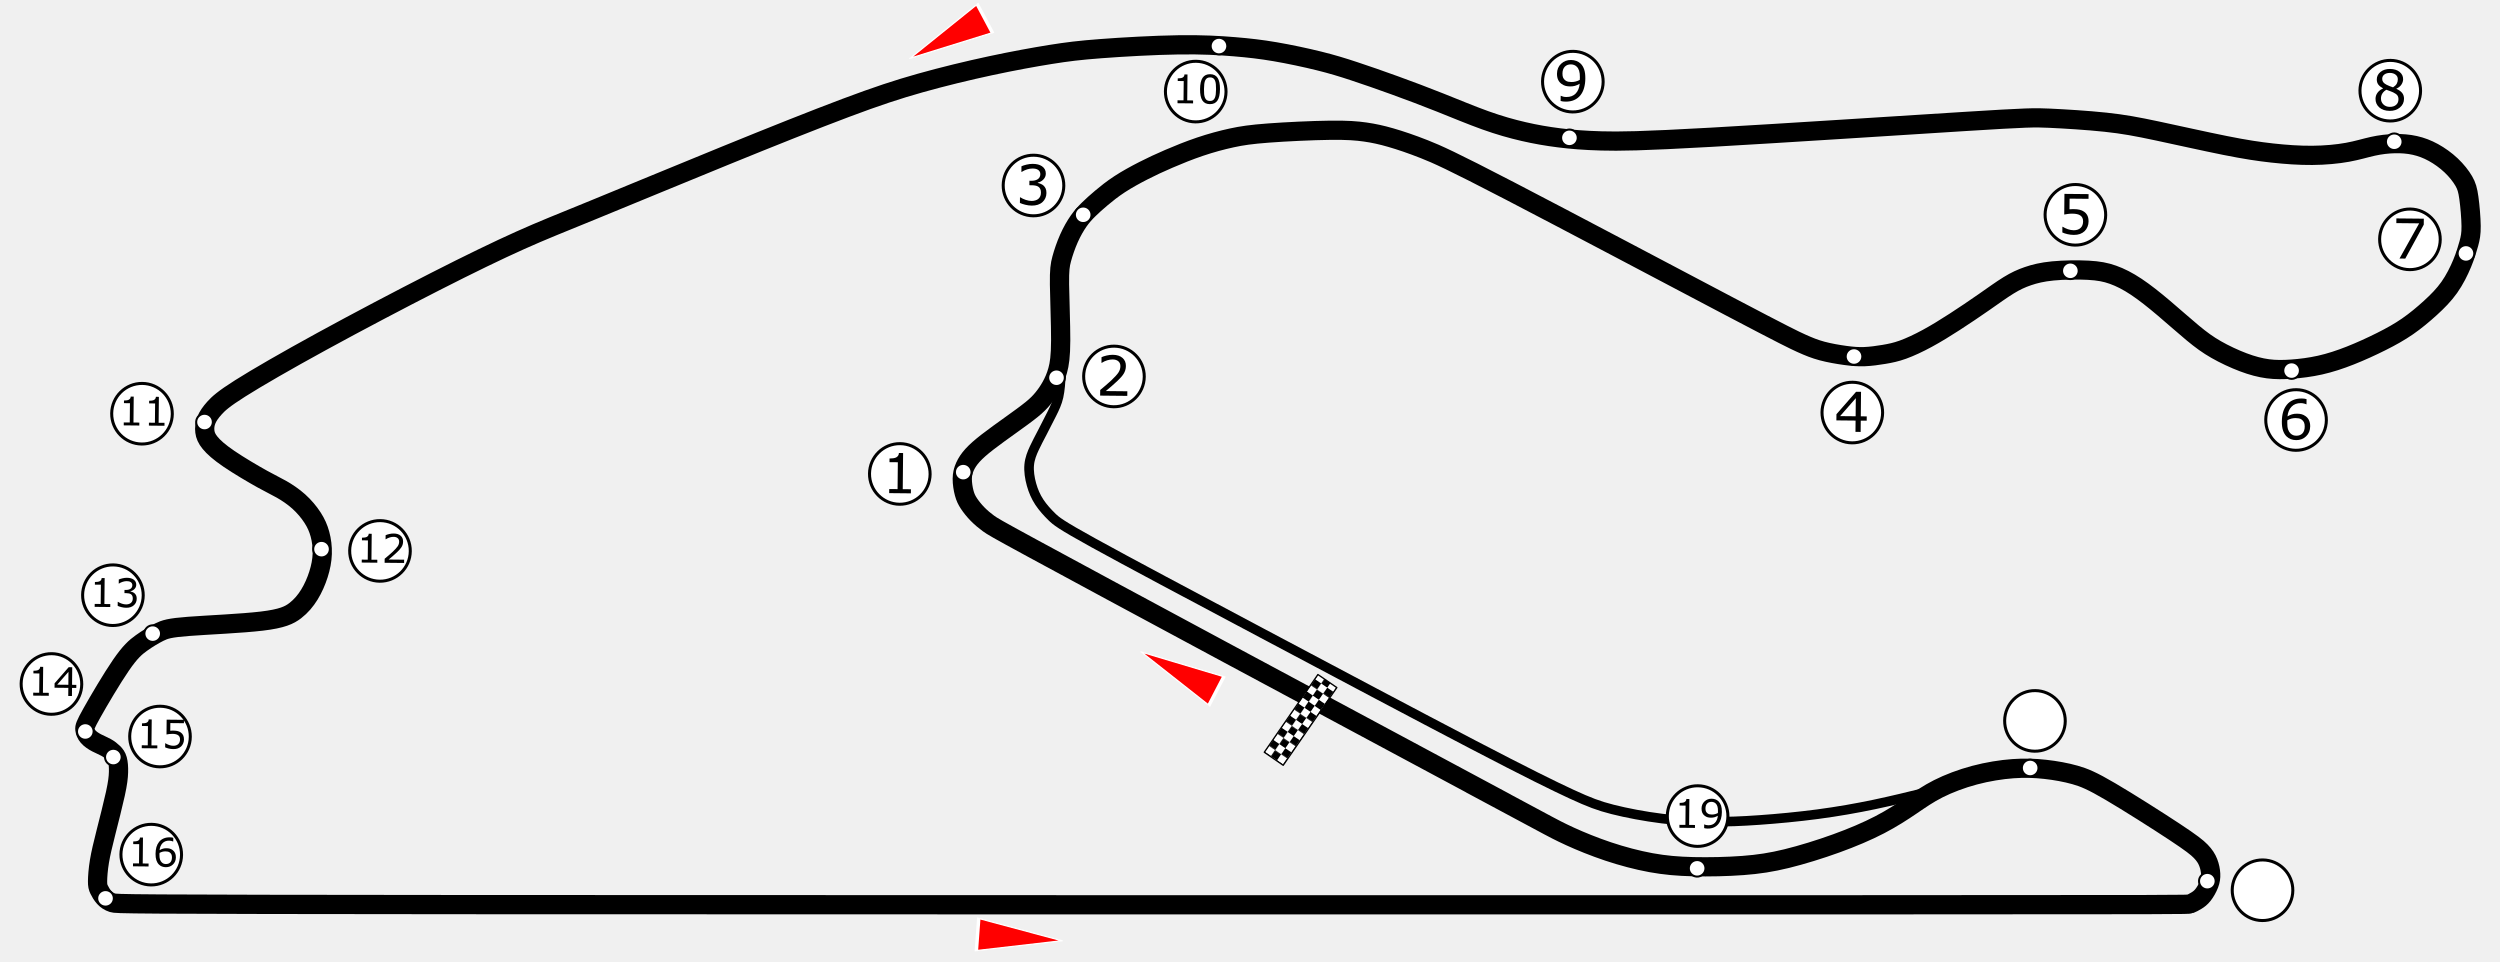
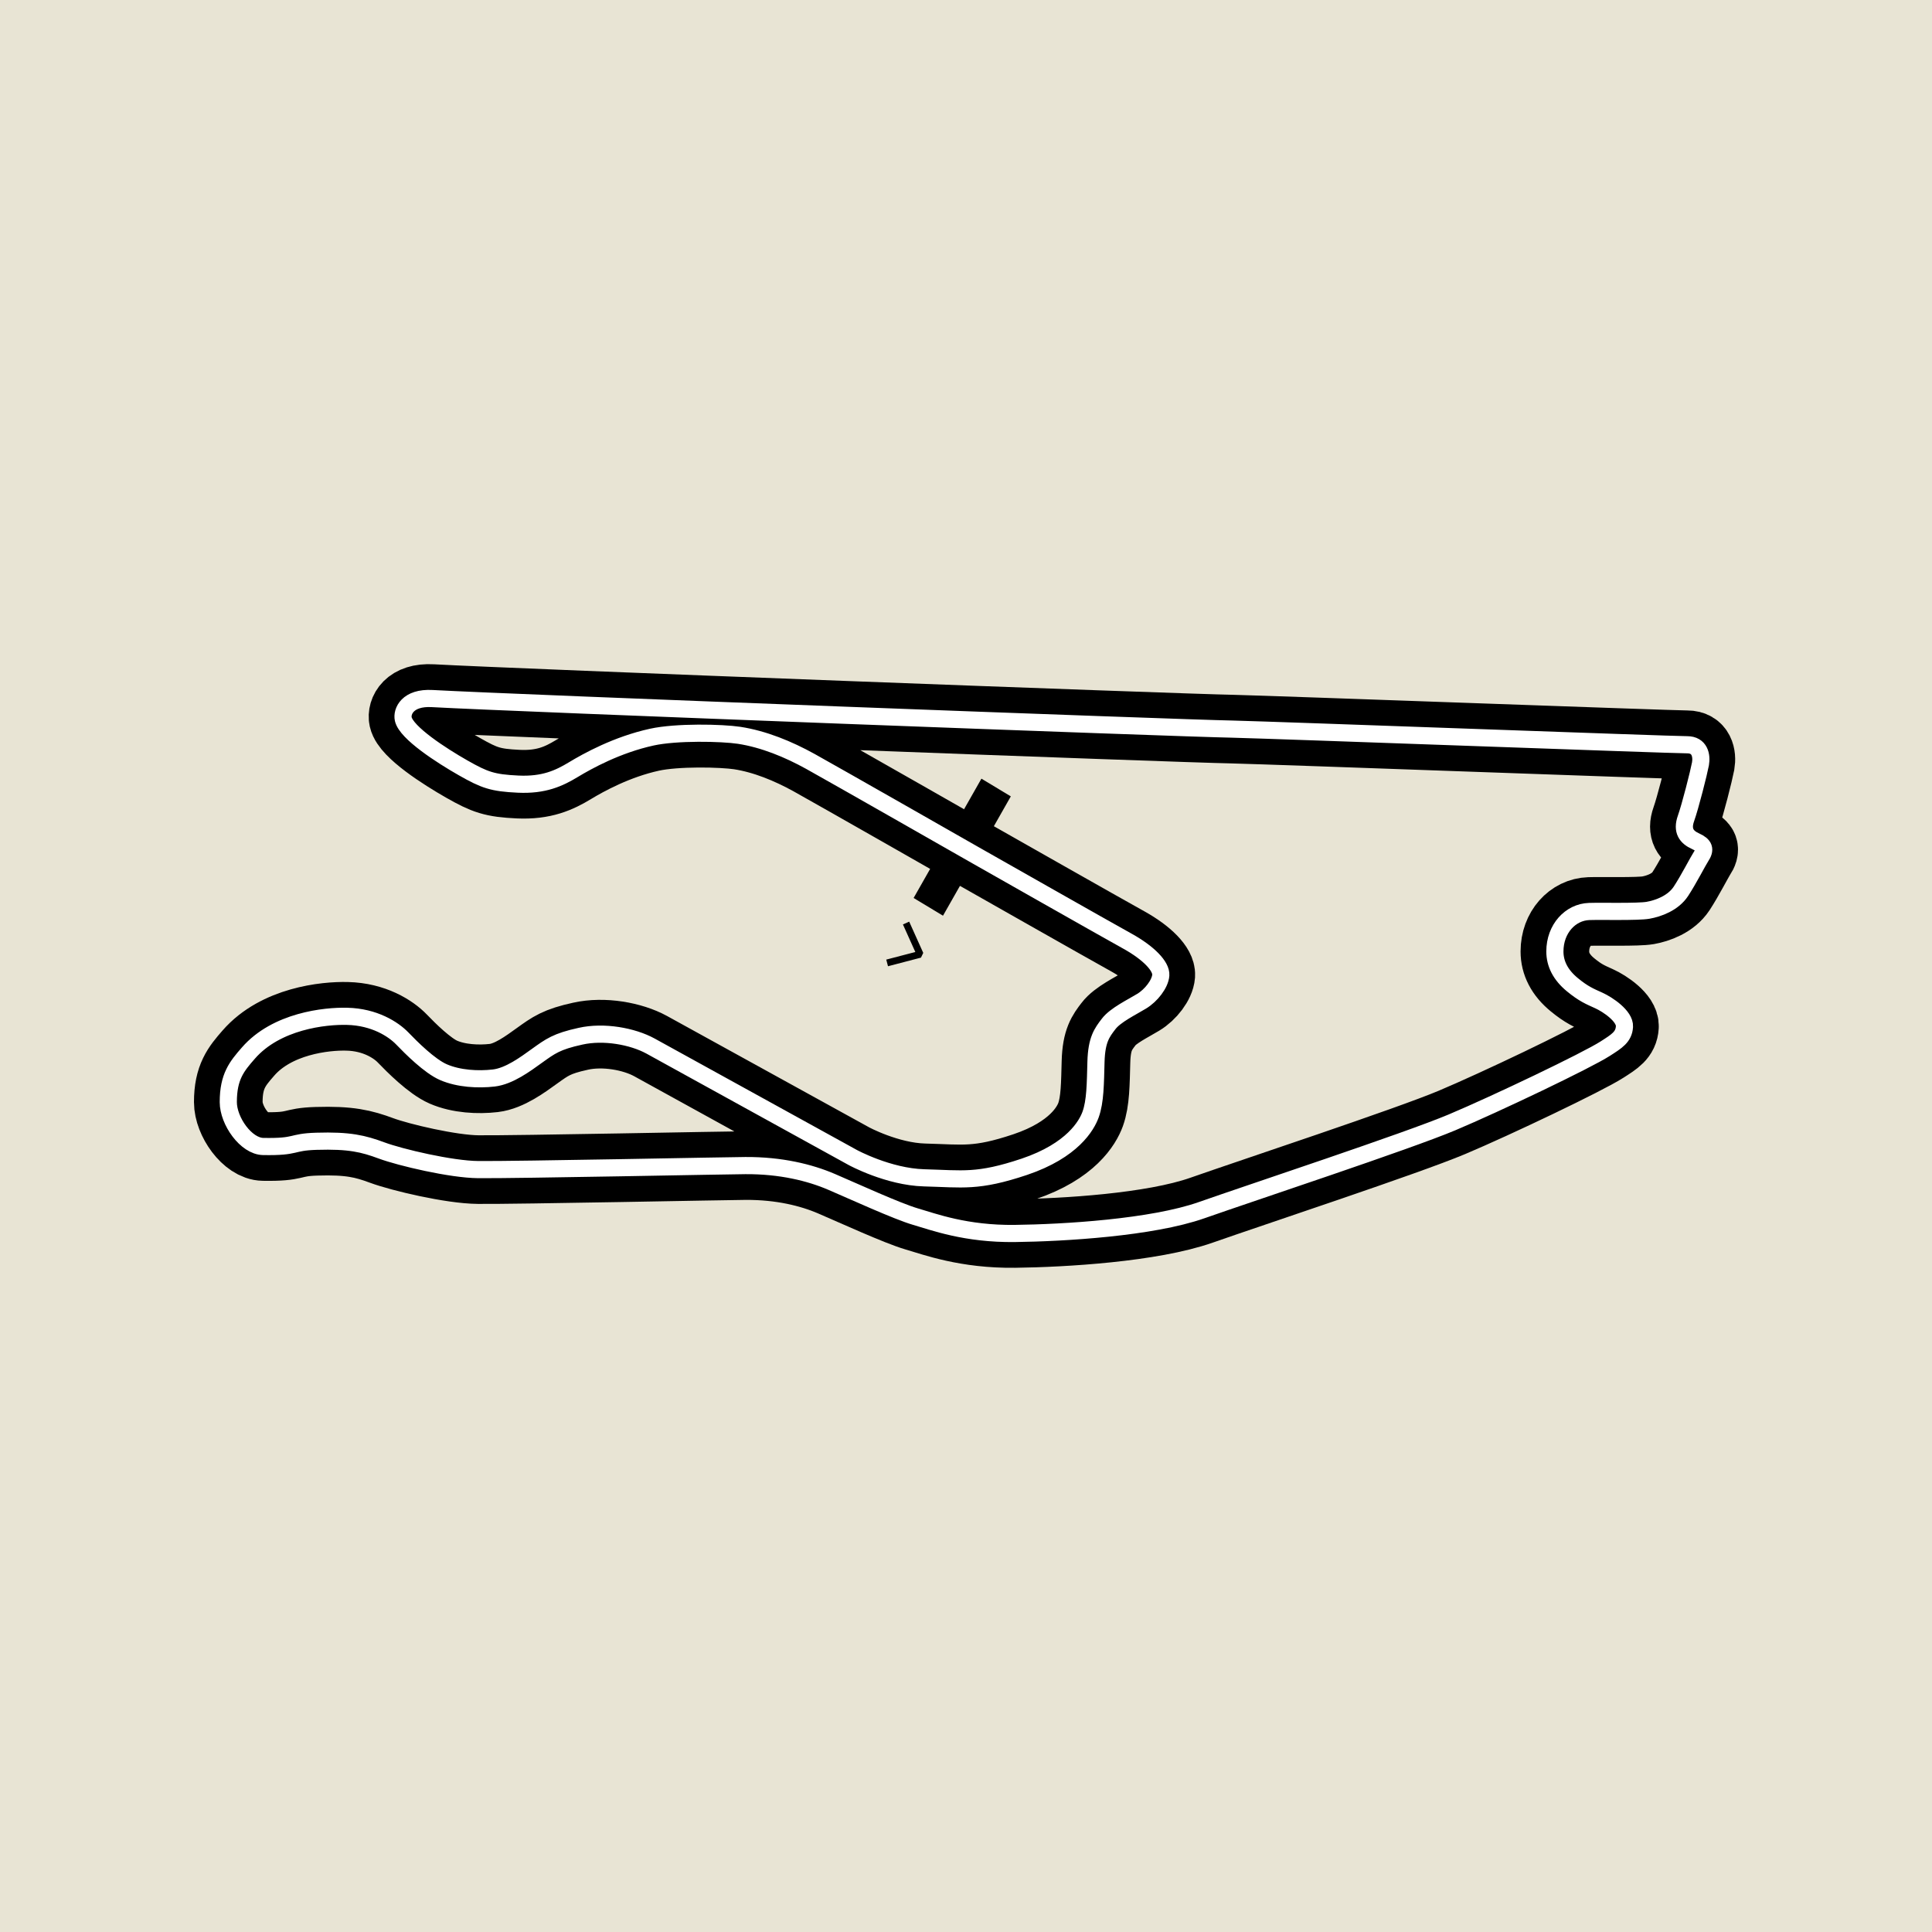
- <svg xmlns="http://www.w3.org/2000/svg" xmlns:xlink="http://www.w3.org/1999/xlink" width="1300" height="500" version="1.1" viewBox="0 0 343.96 132.29">
-   <circle transform="rotate(.56989)" cx="20.102" cy="56.723" r="4.169" fill="#fff" stroke="#000" stroke-width=".417" />
-   <g transform="rotate(.56989 204.39 303.83)" stroke-width=".136" aria-label="11">
-     <path d="m16.737 60.398h-2.143v-0.404h0.824v-2.653h-0.824v-0.362q0.167 0 0.359-0.027 0.191-0.029 0.29-0.082 0.122-0.066 0.191-0.167 0.072-0.104 0.082-0.277h0.412v3.568h0.808z" />
-     <path d="m20.199 60.398h-2.143v-0.404h0.824v-2.653h-0.824v-0.362q0.167 0 0.359-0.027 0.191-0.029 0.29-0.082 0.122-0.066 0.191-0.167 0.072-0.104 0.082-0.277h0.412v3.568h0.808z" />
-   </g>
-   <defs>
-     <pattern id="pattern4264-8" patternTransform="matrix(-.77603 .00097936 -.00097936 -.77603 -1599.8 380.49)" xlink:href="#pattern4256-2" />
-     <pattern id="pattern4256-2" width="10.794" height="10.774" patternTransform="matrix(-.56302 -.53407 .53407 -.56302 1593.7 910.57)" patternUnits="userSpaceOnUse">
-       <g transform="matrix(.58789 .0060987 -.0060987 .58789 -595.38 -720.71)">
-         <rect x="1025.5" y="1215.3" width="18.173" height="18.096" />
-         <rect x="1025.5" y="1215.3" width="9.075" height="9.075" fill="#fff" />
-         <rect x="1034.6" y="1224.3" width="9.075" height="9.075" fill="#fff" />
-       </g>
-     </pattern>
-     <clipPath id="clipPath3490-7">
-       <rect transform="matrix(-.71834 .69569 -.69569 -.71834 0 0)" x="683.14" y="104.1" width="1511.8" height="1003.7" fill="#006a00" />
-     </clipPath>
-     <clipPath id="clipPath3494-9">
-       <rect transform="matrix(-.9473 -.32036 .9519 -.3064 0 0)" x="-4232.8" y="-2372.1" width="2168.2" height="1468.4" fill="#006a00" />
-     </clipPath>
-     <clipPath id="clipPath3494-9-5">
-       <rect transform="matrix(-.9473 -.32036 .9519 -.3064 0 0)" x="-4232.8" y="-2372.1" width="2168.2" height="1468.4" fill="#006a00" />
-     </clipPath>
-     <clipPath id="clipPath3494-9-5-2">
-       <rect transform="matrix(-.9473 -.32036 .9519 -.3064 0 0)" x="-4232.8" y="-2372.1" width="2168.2" height="1468.4" fill="#006a00" />
-     </clipPath>
-   </defs>
-   <g transform="rotate(.56989 204.39 303.83)" stroke="#000">
-     <path d="m202.85 109.17c-7.757-4.06-23.271-12.179-35.835-18.769s-22.175-11.652-27.235-14.336c-5.06-2.683-5.568-2.988-6.085-3.356-0.517-0.368-1.042-0.8-1.515-1.273s-0.892-0.989-1.197-1.44-0.498-0.835-0.66-1.411c-0.162-0.576-0.294-1.342-0.294-1.988 9e-5 -0.646 0.132-1.173 0.359-1.689s0.549-1.02 1.035-1.564c0.486-0.544 1.135-1.127 2.039-1.842 0.903-0.714 2.061-1.559 3.157-2.361 1.096-0.802 2.131-1.562 2.859-2.165 0.728-0.603 1.147-1.049 1.541-1.542 0.394-0.492 0.762-1.03 1.102-1.654s0.653-1.333 0.886-2.211c0.233-0.879 0.387-1.927 0.373-4.157-0.014-2.231-0.196-5.643-0.24-7.675-0.044-2.032 0.051-2.683 0.27-3.529 0.219-0.846 0.562-1.888 0.966-2.822s0.868-1.761 1.317-2.413c0.449-0.653 0.883-1.131 1.372-1.62 0.489-0.489 1.032-0.988 1.713-1.573 0.681-0.585 1.5-1.256 2.492-1.919s2.159-1.319 3.274-1.902 2.178-1.092 3.459-1.659c1.281-0.567 2.78-1.192 4.276-1.714 1.496-0.522 2.989-0.942 4.362-1.253 1.372-0.311 2.624-0.514 5.042-0.719s6.003-0.411 8.437-0.466 3.715 0.04 4.882 0.196 2.218 0.373 3.52 0.735 2.857 0.87 4.609 1.541c1.752 0.671 3.703 1.506 11.849 5.632 8.147 4.126 22.489 11.544 30.275 15.541 7.786 3.997 9.015 4.572 10.04 5.021 1.024 0.449 1.844 0.772 2.85 1.03 1.006 0.259 2.198 0.453 3.19 0.578s1.783 0.181 2.648 0.139c0.865-0.042 1.804-0.182 2.664-0.335s1.64-0.316 2.616-0.679c0.976-0.363 2.147-0.924 3.344-1.59 1.198-0.665 2.421-1.435 3.735-2.303 1.314-0.868 2.717-1.835 3.99-2.741 1.272-0.906 2.414-1.75 3.378-2.356 0.964-0.607 1.75-0.976 2.657-1.296s1.934-0.591 3.417-0.75 3.419-0.206 4.865-0.142 2.4 0.238 3.403 0.583 2.052 0.862 3.225 1.625c1.173 0.763 2.467 1.772 3.839 2.911s2.821 2.409 4.003 3.369c1.182 0.959 2.097 1.609 3.239 2.247s2.514 1.265 3.75 1.717c1.236 0.452 2.338 0.73 3.4 0.859 1.063 0.13 2.087 0.111 3.272 0.014 1.186-0.097 2.533-0.273 3.889-0.592 1.356-0.318 2.721-0.779 4.152-1.361 1.43-0.582 2.925-1.286 4.248-1.965 1.323-0.679 2.474-1.335 3.579-2.114 1.105-0.779 2.165-1.682 3.13-2.581 0.965-0.898 1.836-1.792 2.566-2.845 0.729-1.053 1.317-2.264 1.746-3.333 0.429-1.069 0.699-1.997 0.891-2.74s0.307-1.3 0.285-2.403c-0.022-1.103-0.181-2.751-0.345-3.854-0.164-1.104-0.333-1.663-0.729-2.33-0.395-0.667-1.016-1.44-1.76-2.13-0.743-0.689-1.608-1.293-2.458-1.749-0.85-0.455-1.685-0.761-2.561-0.947-0.876-0.186-1.794-0.252-2.762-0.22-0.968 0.031-1.987 0.16-3.024 0.4s-2.092 0.591-3.467 0.855-3.069 0.441-4.849 0.473-3.646-0.083-5.5-0.268c-1.854-0.186-3.695-0.443-6.504-0.976s-6.585-1.343-9.38-1.908c-2.795-0.566-4.608-0.887-7.111-1.128-2.503-0.241-5.696-0.401-7.734-0.475-2.038-0.074-2.92-0.063-11.593 0.565-8.673 0.628-25.137 1.871-34.866 2.518-9.729 0.647-12.722 0.699-15.113 0.657-2.391-0.041-4.179-0.175-5.852-0.369-1.673-0.194-3.231-0.45-4.872-0.811s-3.367-0.829-5.3-1.5c-1.933-0.671-4.072-1.544-6.21-2.37s-4.272-1.605-6.302-2.318c-2.029-0.713-3.953-1.361-5.603-1.887-1.65-0.527-3.026-0.933-4.844-1.364-1.819-0.432-4.08-0.889-6.035-1.204-1.955-0.315-3.603-0.487-5.613-0.633s-4.381-0.268-7.719-0.184c-3.339 0.084-7.645 0.372-10.628 0.628-2.983 0.256-4.644 0.479-6.911 0.865s-5.142 0.936-8.277 1.641c-3.135 0.705-6.53 1.564-9.64 2.472-3.109 0.908-5.932 1.866-10.242 3.534s-10.107 4.048-16.489 6.724c-6.382 2.676-13.348 5.649-18.007 7.61-4.659 1.961-7.01 2.91-10.08 4.325-3.07 1.414-6.858 3.294-11.664 5.802-4.806 2.509-10.629 5.646-15.513 8.382s-8.829 5.068-11.142 6.563c-2.313 1.495-2.995 2.153-3.518 2.747-0.523 0.594-0.887 1.125-1.095 1.664-0.208 0.54-0.259 1.089-0.19 1.592 0.069 0.504 0.259 0.963 0.738 1.536s1.249 1.26 2.614 2.17 3.327 2.04 4.621 2.741c1.294 0.701 1.92 0.971 2.665 1.387 0.745 0.415 1.608 0.975 2.371 1.646 0.763 0.671 1.425 1.452 1.919 2.198 0.493 0.745 0.818 1.454 1.047 2.274 0.23 0.819 0.364 1.75 0.343 2.687-0.021 0.938-0.198 1.883-0.492 2.839-0.293 0.956-0.703 1.924-1.219 2.785s-1.137 1.616-1.931 2.24c-0.795 0.624-1.763 1.117-4.571 1.482-2.808 0.364-7.456 0.6-10.09 0.827-2.634 0.227-3.254 0.447-4.008 0.83s-1.642 0.931-2.449 1.523c-0.807 0.591-1.533 1.226-2.783 3.084s-3.023 4.941-3.939 6.617c-0.916 1.677-0.973 1.947-0.935 2.261 0.039 0.313 0.174 0.669 0.458 0.991 0.284 0.321 0.715 0.608 1.164 0.838s0.915 0.405 1.315 0.622c0.401 0.217 0.737 0.476 1.002 0.732 0.265 0.255 0.458 0.506 0.582 0.933 0.123 0.428 0.176 1.032 0.163 1.73s-0.093 1.491-0.399 2.968c-0.306 1.477-0.84 3.64-1.246 5.324s-0.686 2.888-0.857 3.994c-0.171 1.106-0.233 2.112-0.232 2.727 0.002 0.614 0.068 0.837 0.226 1.159 0.158 0.322 0.407 0.743 0.715 1.075 0.308 0.332 0.674 0.574 1.159 0.724 0.484 0.15 1.086 0.207 48.653-0.233 47.566-0.441 142.09-1.38 189.43-1.859s47.489-0.498 47.727-0.593c0.238-0.096 0.564-0.267 0.872-0.461 0.308-0.193 0.599-0.408 0.903-0.802s0.622-0.967 0.809-1.467 0.245-0.926 0.215-1.421c-0.03-0.495-0.146-1.058-0.356-1.577-0.209-0.519-0.511-0.995-1.039-1.527-0.528-0.532-1.281-1.119-3.647-2.649s-6.344-4-8.879-5.454c-2.535-1.454-3.627-1.891-4.881-2.232-1.254-0.34-2.671-0.583-4.083-0.726-1.412-0.143-2.819-0.186-4.451-0.051-1.632 0.135-3.49 0.449-5.294 0.949s-3.554 1.188-4.957 1.914c-1.403 0.726-2.458 1.491-3.688 2.343s-2.633 1.79-4.34 2.698c-1.706 0.908-3.715 1.786-5.949 2.62-2.234 0.834-4.693 1.622-6.796 2.16-2.103 0.537-3.851 0.823-5.994 1.006-2.143 0.182-4.681 0.261-6.834 0.233-2.153-0.029-3.921-0.166-5.833-0.496-1.911-0.331-3.966-0.855-5.915-1.485-1.948-0.63-3.79-1.365-5.238-2.008-1.447-0.643-2.5-1.194-3.026-1.469-0.526-0.275-0.526-0.275-8.283-4.335z" fill="none" stroke-width="2.646" />
-     <path d="m263.15 108.4c-2.357 0.605-4.713 1.211-7.184 1.755s-5.056 1.027-7.78 1.416c-2.724 0.389-5.586 0.685-8.018 0.881-2.432 0.197-4.434 0.294-6.575 0.298-2.14 4e-3 -4.419-0.086-6.819-0.359-2.399-0.273-4.919-0.73-6.826-1.195s-3.201-0.937-5.663-2.043c-2.462-1.107-6.093-2.847-13.673-6.704-7.58-3.856-19.109-9.828-29.175-15.046-10.066-5.218-18.667-9.682-23.259-12.157-4.591-2.474-5.173-2.959-5.781-3.543s-1.244-1.266-1.736-2c-0.493-0.734-0.843-1.52-1.098-2.399-0.255-0.88-0.414-1.853-0.344-2.715 0.07-0.862 0.367-1.612 0.69-2.319 0.322-0.707 0.669-1.371 1.076-2.171 0.407-0.8 0.874-1.737 1.27-2.548 0.395-0.811 0.719-1.496 0.91-2.386s0.249-1.986 0.307-3.081" fill="none" stroke-width="1.323" />
-     <rect transform="matrix(.20085 .13564 .13564 -.20085 446.51 399.19)" x="-1620.9" y="376.02" width="13.041" height="53.589" ry="0" clip-path="url(#clipPath3490-7)" fill="url(#pattern4264-8)" stroke-linecap="round" stroke-linejoin="round" stroke-width=".776" />
-   </g>
-   <g transform="rotate(.56989 204.39 303.83)" fill="#f00" stroke="#fff" stroke-linecap="round" stroke-width=".867">
-     <path transform="matrix(-.081834 .16155 .48963 .24803 -381.69 -523.42)" d="m1695.9 1398.5h-24.481l12.241-21.201z" clip-path="url(#clipPath3494-9)" />
-     <path transform="matrix(.01155 -.18072 -.54775 -.03501 879.34 482.51)" d="m1695.9 1398.5h-24.481l12.241-21.201z" clip-path="url(#clipPath3494-9-5)" />
-     <path transform="matrix(.086739 .15897 .48181 -.26289 -687.35 103.24)" d="m1695.9 1398.5h-24.481l12.241-21.201z" clip-path="url(#clipPath3494-9-5-2)" />
-   </g>
-   <g transform="rotate(.56989 204.39 303.83)" fill="#fff" stroke="#000">
-     <g stroke-width=".281">
-       <path d="m131.3 65.73a1.147 1.139 0 0 1-1.19 1.094 1.147 1.139 0 0 1-1.101-1.183 1.147 1.139 0 0 1 1.19-1.095 1.147 1.139 0 0 1 1.101 1.183" />
-       <path d="m144 52.613a1.147 1.139 0 0 1-1.19 1.094 1.147 1.139 0 0 1-1.101-1.183 1.147 1.139 0 0 1 1.19-1.095 1.147 1.139 0 0 1 1.101 1.183" />
-       <path d="m147.45 30.159a1.147 1.139 0 0 1-1.19 1.094 1.147 1.139 0 0 1-1.101-1.183 1.147 1.139 0 0 1 1.19-1.095 1.147 1.139 0 0 1 1.101 1.183" />
-       <path d="m253.69 48.603a1.147 1.139 0 0 1-1.19 1.094 1.147 1.139 0 0 1-1.101-1.183 1.147 1.139 0 0 1 1.19-1.095 1.147 1.139 0 0 1 1.101 1.183" />
-       <path d="m283.34 36.515a1.147 1.139 0 0 1-1.19 1.094 1.147 1.139 0 0 1-1.101-1.183 1.147 1.139 0 0 1 1.19-1.095 1.147 1.139 0 0 1 1.101 1.183" />
-       <path d="m313.91 49.94a1.147 1.139 0 0 1-1.19 1.094 1.147 1.139 0 0 1-1.101-1.183 1.147 1.139 0 0 1 1.19-1.095 1.147 1.139 0 0 1 1.101 1.183" />
-       <path d="m337.74 33.583a1.147 1.139 0 0 1-1.19 1.094 1.147 1.139 0 0 1-1.101-1.183 1.147 1.139 0 0 1 1.19-1.095 1.147 1.139 0 0 1 1.101 1.183" />
-       <path d="m327.72 18.317a1.147 1.139 0 0 1-1.19 1.094 1.147 1.139 0 0 1-1.101-1.183 1.147 1.139 0 0 1 1.19-1.095 1.147 1.139 0 0 1 1.101 1.183" />
-       <path d="m214.24 18.906a1.147 1.139 0 0 1-1.19 1.094 1.147 1.139 0 0 1-1.101-1.183 1.147 1.139 0 0 1 1.19-1.095 1.147 1.139 0 0 1 1.101 1.183" />
-       <path d="m165.9 6.762a1.147 1.139 0 0 1-1.19 1.094 1.147 1.139 0 0 1-1.101-1.183 1.147 1.139 0 0 1 1.19-1.095 1.147 1.139 0 0 1 1.101 1.183" />
-       <path d="m26.848 59.875a1.147 1.139 0 0 1-1.19 1.094 1.147 1.139 0 0 1-1.101-1.183 1.147 1.139 0 0 1 1.19-1.095 1.147 1.139 0 0 1 1.101 1.183" />
-       <path d="m43.119 77.204a1.147 1.139 0 0 1-1.19 1.094 1.147 1.139 0 0 1-1.101-1.183 1.147 1.139 0 0 1 1.19-1.095 1.147 1.139 0 0 1 1.101 1.183" />
-       <path d="m20.009 89.054a1.147 1.139 0 0 1-1.19 1.094 1.147 1.139 0 0 1-1.101-1.183 1.147 1.139 0 0 1 1.19-1.095 1.147 1.139 0 0 1 1.101 1.183" />
-       <path d="m10.872 102.61a1.147 1.139 0 0 1-1.19 1.094 1.147 1.139 0 0 1-1.101-1.183 1.147 1.139 0 0 1 1.19-1.095 1.147 1.139 0 0 1 1.101 1.183" />
-       <path d="m14.764 106.09a1.147 1.139 0 0 1-1.19 1.094 1.147 1.139 0 0 1-1.101-1.183 1.147 1.139 0 0 1 1.19-1.094 1.147 1.139 0 0 1 1.101 1.183" />
-       <path d="m13.88 125.54a1.147 1.139 0 0 1-1.19 1.094 1.147 1.139 0 0 1-1.101-1.183 1.147 1.139 0 0 1 1.19-1.094 1.147 1.139 0 0 1 1.101 1.183" />
-       <path d="m303.02 120.3a1.147 1.139 0 0 1-1.19 1.094 1.147 1.139 0 0 1-1.101-1.183 1.147 1.139 0 0 1 1.19-1.094 1.147 1.139 0 0 1 1.101 1.183" />
-       <path d="m278.49 104.97a1.147 1.139 0 0 1-1.19 1.094 1.147 1.139 0 0 1-1.101-1.183 1.147 1.139 0 0 1 1.19-1.094 1.147 1.139 0 0 1 1.101 1.183" />
-       <path d="m232.81 119.23a1.147 1.139 0 0 1-1.19 1.094 1.147 1.139 0 0 1-1.101-1.183 1.147 1.139 0 0 1 1.19-1.094 1.147 1.139 0 0 1 1.101 1.183" />
-     </g>
-     <circle cx="121.43" cy="66.02" r="4.169" stroke-width=".417" />
-   </g>
-   <g transform="rotate(.56989 204.39 303.83)" aria-label="1">
-     <path d="m122.98 68.673h-2.986v-0.563h1.149v-3.697h-1.149v-0.504q0.233 0 0.5-0.037 0.267-0.041 0.404-0.115 0.17-0.093 0.267-0.233 0.1-0.144 0.115-0.385h0.574v4.972h1.126z" stroke-width=".19" />
-   </g>
-   <circle transform="rotate(.56989)" cx="153.77" cy="50.267" r="4.169" fill="#fff" stroke="#000" stroke-width=".417" />
-   <g transform="rotate(.56989 204.39 303.83)" aria-label="2">
-     <path d="m152.62 54.968h-3.735v-0.774q0.389-0.333 0.778-0.667 0.393-0.333 0.73-0.663 0.711-0.689 0.974-1.093 0.263-0.408 0.263-0.878 0-0.43-0.285-0.671-0.282-0.245-0.789-0.245-0.337 0-0.73 0.119-0.393 0.119-0.767 0.363h-0.037v-0.778q0.263-0.13 0.7-0.237 0.441-0.107 0.852-0.107 0.848 0 1.33 0.411 0.482 0.408 0.482 1.108 0 0.315-0.082 0.589-0.078 0.27-0.233 0.515-0.144 0.23-0.341 0.452-0.193 0.222-0.471 0.493-0.396 0.389-0.819 0.756-0.422 0.363-0.789 0.674h2.968z" stroke-width=".19" />
-   </g>
-   <circle transform="rotate(.56989)" cx="142.44" cy="24.107" r="4.169" fill="#fff" stroke="#000" stroke-width=".417" />
-   <g transform="rotate(.56989 204.39 303.83)" aria-label="3">
-     <path d="m140.81 26.151q0.178 0.159 0.293 0.4 0.115 0.241 0.115 0.622 0 0.378-0.137 0.693t-0.385 0.548q-0.278 0.259-0.656 0.385-0.374 0.122-0.823 0.122-0.459 0-0.904-0.111-0.445-0.107-0.73-0.237v-0.774h0.056q0.315 0.207 0.741 0.345t0.823 0.137q0.233 0 0.496-0.078t0.426-0.23q0.17-0.163 0.252-0.359 0.085-0.196 0.085-0.496 0-0.296-0.096-0.489-0.093-0.196-0.259-0.308-0.167-0.115-0.404-0.156-0.237-0.044-0.511-0.044h-0.333v-0.615h0.259q0.563 0 0.897-0.233 0.337-0.237 0.337-0.689 0-0.2-0.085-0.348-0.085-0.152-0.237-0.248-0.159-0.096-0.341-0.133-0.182-0.037-0.411-0.037-0.352 0-0.748 0.126t-0.748 0.356h-0.037v-0.774q0.263-0.13 0.7-0.237 0.441-0.111 0.852-0.111 0.404 0 0.711 0.074t0.556 0.237q0.267 0.178 0.404 0.43 0.137 0.252 0.137 0.589 0 0.459-0.326 0.804-0.322 0.341-0.763 0.43v0.052q0.178 0.03 0.408 0.126 0.23 0.093 0.389 0.233z" stroke-width=".19" />
-   </g>
-   <circle transform="rotate(.56989)" cx="255.4" cy="54.222" r="4.169" fill="#fff" stroke="#000" stroke-width=".417" />
-   <g transform="rotate(.56989 204.39 303.83)" aria-label="4">
-     <path d="m254.38 57.37h-0.819v1.552h-0.711v-1.552h-2.642v-0.852l2.671-3.112h0.682v3.372h0.819zm-1.53-0.593v-2.49l-2.138 2.49z" stroke-width=".19" />
-   </g>
-   <circle transform="rotate(.56989)" cx="285.82" cy="26.712" r="4.169" fill="#fff" stroke="#000" stroke-width=".417" />
-   <g transform="rotate(.56989 204.39 303.83)" aria-label="5">
-     <path d="m284.63 29.66q0 0.385-0.141 0.737-0.141 0.352-0.385 0.593-0.267 0.259-0.637 0.4-0.367 0.137-0.852 0.137-0.452 0-0.871-0.096-0.419-0.093-0.708-0.226v-0.782h0.052q0.304 0.193 0.711 0.33 0.408 0.133 0.8 0.133 0.263 0 0.508-0.074 0.248-0.074 0.441-0.259 0.163-0.159 0.245-0.382 0.085-0.222 0.085-0.515 0-0.285-0.1-0.482-0.096-0.196-0.27-0.315-0.193-0.141-0.471-0.196-0.274-0.059-0.615-0.059-0.326 0-0.63 0.044-0.3 0.044-0.519 0.089v-2.842h3.32v0.648h-2.605v1.467q0.159-0.015 0.326-0.022 0.167-0.007 0.289-0.007 0.448 0 0.785 0.078 0.337 0.074 0.619 0.267 0.296 0.204 0.459 0.526 0.163 0.322 0.163 0.808z" stroke-width=".19" />
-   </g>
-   <circle transform="rotate(.56989)" cx="316.46" cy="54.639" r="4.169" fill="#fff" stroke="#000" stroke-width=".417" />
-   <g transform="rotate(.56989 204.39 303.83)" aria-label="6">
-     <path d="m315.4 57.55q0 0.841-0.556 1.375-0.552 0.53-1.356 0.53-0.408 0-0.741-0.126-0.333-0.126-0.589-0.374-0.319-0.308-0.493-0.815-0.17-0.508-0.17-1.223 0-0.734 0.156-1.3 0.159-0.567 0.504-1.008 0.326-0.419 0.841-0.652 0.515-0.237 1.2-0.237 0.219 0 0.367 0.019t0.3 0.067v0.708h-0.037q-0.104-0.056-0.315-0.104-0.207-0.052-0.426-0.052-0.797 0-1.271 0.5-0.474 0.496-0.552 1.345 0.311-0.189 0.611-0.285 0.304-0.1 0.7-0.1 0.352 0 0.619 0.067 0.27 0.063 0.552 0.259 0.326 0.226 0.489 0.571 0.167 0.345 0.167 0.837zm-0.752 0.03q0-0.345-0.104-0.571-0.1-0.226-0.333-0.393-0.17-0.119-0.378-0.156-0.207-0.037-0.433-0.037-0.315 0-0.585 0.074t-0.556 0.23q-7e-3 0.082-0.011 0.159-4e-3 0.074-4e-3 0.189 0 0.585 0.119 0.926 0.122 0.337 0.333 0.534 0.17 0.163 0.367 0.241 0.2 0.074 0.433 0.074 0.537 0 0.845-0.326 0.308-0.33 0.308-0.945z" stroke-width=".19" />
-   </g>
-   <circle transform="rotate(.56989)" cx="331.88" cy="29.629" r="4.169" fill="#fff" stroke="#000" stroke-width=".417" />
-   <g transform="rotate(.56989 204.39 303.83)" aria-label="7">
-     <path d="m330.75 29.64-2.497 4.691h-0.793l2.656-4.868h-3.142v-0.648h3.775z" stroke-width=".19" />
-   </g>
-   <circle transform="rotate(.56989)" cx="328.97" cy="9.205" r="4.169" fill="#fff" stroke="#000" stroke-width=".417" />
-   <g transform="rotate(.56989 204.39 303.83)" aria-label="8">
-     <path d="m327.86 12.368q0 0.715-0.559 1.189-0.556 0.474-1.401 0.474-0.897 0-1.43-0.463-0.53-0.463-0.53-1.186 0-0.459 0.267-0.83 0.267-0.374 0.752-0.593v-0.022q-0.445-0.237-0.659-0.519-0.211-0.282-0.211-0.704 0-0.622 0.511-1.037 0.511-0.415 1.3-0.415 0.826 0 1.319 0.396 0.493 0.396 0.493 1.008 0 0.374-0.233 0.737-0.233 0.359-0.685 0.563v0.022q0.519 0.222 0.793 0.548 0.274 0.326 0.274 0.83zm-0.878-2.693q0-0.396-0.308-0.63-0.304-0.237-0.778-0.237-0.467 0-0.767 0.222-0.296 0.222-0.296 0.6 0 0.267 0.148 0.463 0.152 0.193 0.456 0.345 0.137 0.067 0.393 0.174 0.259 0.107 0.504 0.178 0.367-0.245 0.508-0.508t0.141-0.608zm0.115 2.764q0-0.341-0.152-0.545-0.148-0.207-0.585-0.415-0.174-0.082-0.382-0.152-0.207-0.07-0.552-0.196-0.333 0.182-0.537 0.493-0.2 0.311-0.2 0.704 0 0.5 0.345 0.826 0.345 0.326 0.874 0.326 0.541 0 0.863-0.278 0.326-0.278 0.326-0.763z" stroke-width=".19" />
-   </g>
-   <circle transform="rotate(.56989)" cx="216.5" cy="9.079" r="4.169" fill="#fff" stroke="#000" stroke-width=".417" />
-   <g transform="rotate(.56989 204.39 303.83)" aria-label="9">
-     <path d="m215.2 10.689q0 0.722-0.167 1.312-0.163 0.589-0.496 1.004-0.337 0.422-0.845 0.652t-1.193 0.23q-0.193 0-0.363-0.022-0.17-0.019-0.304-0.063v-0.708h0.037q0.107 0.056 0.304 0.107 0.196 0.048 0.437 0.048 0.819 0 1.282-0.489 0.467-0.493 0.541-1.356-0.345 0.207-0.648 0.296-0.304 0.089-0.663 0.089-0.341 0-0.619-0.067-0.274-0.067-0.552-0.259-0.326-0.226-0.493-0.574-0.163-0.348-0.163-0.834 0-0.845 0.556-1.375t1.356-0.53q0.4 0 0.741 0.126 0.341 0.122 0.597 0.37 0.315 0.308 0.485 0.793 0.17 0.482 0.17 1.249zm-0.748-0.159q0-0.574-0.119-0.923t-0.326-0.541q-0.174-0.167-0.374-0.237-0.2-0.074-0.433-0.074-0.534 0-0.845 0.333-0.308 0.333-0.308 0.937 0 0.352 0.1 0.574 0.1 0.222 0.337 0.389 0.167 0.115 0.367 0.156 0.2 0.037 0.445 0.037 0.289 0 0.585-0.078 0.296-0.078 0.556-0.226 4e-3 -0.078 7e-3 -0.152 7e-3 -0.078 7e-3 -0.196z" stroke-width=".19" />
-   </g>
-   <circle transform="rotate(.56989)" cx="164.63" cy="10.962" r="4.169" fill="#fff" stroke="#000" stroke-width=".417" />
-   <g transform="rotate(.56989 204.39 303.83)" stroke-width=".136" aria-label="10">
-     <path d="m161.27 14.637h-2.143v-0.404h0.824v-2.653h-0.824v-0.362q0.167 0 0.359-0.027 0.191-0.029 0.29-0.082 0.122-0.066 0.191-0.167 0.072-0.104 0.082-0.277h0.412v3.568h0.808z" />
-     <path d="m164.95 12.656q0 1.066-0.335 1.566-0.332 0.497-1.034 0.497-0.713 0-1.042-0.505-0.327-0.505-0.327-1.553 0-1.056 0.332-1.558 0.332-0.505 1.037-0.505 0.713 0 1.04 0.513 0.33 0.51 0.33 1.545zm-0.699 1.207q0.093-0.215 0.125-0.505 0.035-0.292 0.035-0.702 0-0.404-0.035-0.702-0.032-0.298-0.128-0.505-0.093-0.205-0.255-0.308-0.16-0.104-0.412-0.104-0.25 0-0.415 0.104-0.162 0.104-0.258 0.314-0.09 0.197-0.125 0.513-0.032 0.316-0.032 0.694 0 0.415 0.029 0.694 0.029 0.279 0.125 0.5 0.088 0.207 0.247 0.316 0.162 0.109 0.428 0.109 0.25 0 0.415-0.104 0.165-0.104 0.255-0.314z" />
-   </g>
-   <circle transform="rotate(.56989)" cx="53.031" cy="75.272" r="4.169" fill="#fff" stroke="#000" stroke-width=".417" />
-   <g transform="rotate(.56989 204.39 303.83)" stroke-width=".136" aria-label="12">
-     <path d="m49.666 78.946h-2.143v-0.404h0.824v-2.653h-0.824v-0.362q0.167 0 0.359-0.027 0.191-0.029 0.29-0.082 0.122-0.066 0.191-0.167 0.072-0.104 0.082-0.277h0.412v3.568h0.808z" />
-     <path d="m53.354 78.946h-2.68v-0.556q0.279-0.239 0.558-0.479 0.282-0.239 0.524-0.476 0.51-0.494 0.699-0.784 0.189-0.292 0.189-0.63 0-0.308-0.205-0.481-0.202-0.175-0.566-0.175-0.242 0-0.524 0.085t-0.55 0.261h-0.027v-0.558q0.189-0.093 0.502-0.17 0.316-0.077 0.611-0.077 0.609 0 0.954 0.295 0.346 0.292 0.346 0.795 0 0.226-0.058 0.423-0.056 0.194-0.167 0.37-0.104 0.165-0.245 0.324-0.138 0.16-0.338 0.354-0.284 0.279-0.588 0.542-0.303 0.261-0.566 0.484h2.13z" />
-   </g>
-   <circle transform="rotate(.56989)" cx="16.35" cy="81.732" r="4.169" fill="#fff" stroke="#000" stroke-width=".417" />
-   <g transform="rotate(.56989 204.39 303.83)" stroke-width=".136" aria-label="13">
-     <path d="m12.986 85.407h-2.143v-0.404h0.824v-2.653h-0.824v-0.362q0.167 0 0.359-0.027 0.191-0.029 0.29-0.082 0.122-0.066 0.191-0.167 0.072-0.104 0.082-0.277h0.412v3.568h0.808z" />
-     <path d="m16.325 83.501q0.128 0.114 0.21 0.287t0.082 0.447q0 0.271-0.098 0.497t-0.277 0.393q-0.199 0.186-0.471 0.277-0.269 0.088-0.59 0.088-0.33 0-0.649-0.08-0.319-0.077-0.524-0.17v-0.556h0.04q0.226 0.149 0.532 0.247t0.59 0.098q0.167 0 0.356-0.056t0.306-0.165q0.122-0.117 0.181-0.258 0.061-0.141 0.061-0.356 0-0.213-0.069-0.351-0.066-0.141-0.186-0.221-0.12-0.082-0.29-0.112-0.17-0.032-0.367-0.032h-0.239v-0.441h0.186q0.404 0 0.643-0.167 0.242-0.17 0.242-0.494 0-0.144-0.061-0.25-0.061-0.109-0.17-0.178-0.114-0.069-0.245-0.096t-0.295-0.027q-0.253 0-0.537 0.09t-0.537 0.255h-0.027v-0.556q0.189-0.093 0.502-0.17 0.316-0.08 0.611-0.08 0.29 0 0.51 0.053t0.399 0.17q0.191 0.128 0.29 0.308t0.098 0.423q0 0.33-0.234 0.577-0.231 0.245-0.548 0.308v0.037q0.128 0.021 0.292 0.09 0.165 0.066 0.279 0.167z" />
-   </g>
-   <circle transform="rotate(.56989)" cx="8.014" cy="94.029" r="4.169" fill="#fff" stroke="#000" stroke-width=".417" />
-   <g transform="rotate(.56989 204.39 303.83)" stroke-width=".136" aria-label="14">
-     <path d="m4.649 97.703h-2.143v-0.404h0.824v-2.653h-0.824v-0.362q0.167 0 0.359-0.027 0.191-0.029 0.29-0.082 0.122-0.066 0.191-0.167 0.072-0.104 0.082-0.277h0.412v3.568h0.808z" />
-     <path d="m8.427 96.589h-0.588v1.114h-0.51v-1.114h-1.896v-0.611l1.917-2.233h0.489v2.419h0.588zm-1.098-0.425v-1.787l-1.534 1.787z" />
-   </g>
-   <circle transform="rotate(.56989)" cx="23.02" cy="101.11" r="4.169" fill="#fff" stroke="#000" stroke-width=".417" />
-   <g transform="rotate(.56989 204.39 303.83)" stroke-width=".136" aria-label="15">
-     <path d="m19.655 104.79h-2.143v-0.404h0.824v-2.653h-0.824v-0.362q0.167 0 0.359-0.027 0.191-0.029 0.29-0.082 0.122-0.067 0.191-0.167 0.072-0.104 0.082-0.277h0.412v3.568h0.808z" />
-     <path d="m23.311 103.53q0 0.276-0.101 0.529t-0.277 0.425q-0.191 0.186-0.457 0.287-0.263 0.098-0.611 0.098-0.324 0-0.625-0.069-0.3-0.067-0.508-0.162v-0.561h0.037q0.218 0.138 0.51 0.237 0.292 0.096 0.574 0.096 0.189 0 0.364-0.053 0.178-0.053 0.316-0.186 0.117-0.114 0.175-0.274 0.061-0.16 0.061-0.37 0-0.205-0.072-0.346-0.069-0.141-0.194-0.226-0.138-0.101-0.338-0.141-0.197-0.043-0.441-0.043-0.234 0-0.452 0.032-0.215 0.032-0.372 0.064v-2.039h2.382v0.465h-1.869v1.053q0.114-0.011 0.234-0.016 0.12-5e-3 0.207-5e-3 0.322 0 0.564 0.056 0.242 0.053 0.444 0.191 0.213 0.146 0.33 0.378t0.117 0.58z" />
-   </g>
-   <circle transform="rotate(.56989)" cx="21.977" cy="117.37" r="4.169" fill="#fff" stroke="#000" stroke-width=".417" />
-   <g transform="rotate(.56989 204.39 303.83)" stroke-width=".136" aria-label="16">
-     <path d="m18.613 121.05h-2.143v-0.404h0.824v-2.653h-0.824v-0.362q0.167 0 0.359-0.027 0.191-0.029 0.29-0.082 0.122-0.067 0.191-0.167 0.072-0.104 0.082-0.277h0.412v3.568h0.808z" />
-     <path d="m22.359 119.76q0 0.604-0.399 0.986-0.396 0.38-0.973 0.38-0.292 0-0.532-0.09-0.239-0.09-0.423-0.269-0.229-0.221-0.354-0.585-0.122-0.364-0.122-0.877 0-0.526 0.112-0.933 0.114-0.407 0.362-0.723 0.234-0.3 0.604-0.468 0.37-0.17 0.861-0.17 0.157 0 0.263 0.013t0.215 0.048v0.508h-0.027q-0.074-0.04-0.226-0.074-0.149-0.037-0.306-0.037-0.572 0-0.912 0.359-0.34 0.356-0.396 0.965 0.223-0.136 0.439-0.205 0.218-0.072 0.502-0.072 0.253 0 0.444 0.048 0.194 0.045 0.396 0.186 0.234 0.162 0.351 0.409 0.12 0.247 0.12 0.601zm-0.54 0.021q0-0.247-0.074-0.409-0.072-0.162-0.239-0.282-0.122-0.085-0.271-0.112-0.149-0.027-0.311-0.027-0.226 0-0.42 0.053t-0.399 0.165q-0.005 0.059-8e-3 0.114-0.003 0.053-0.003 0.136 0 0.42 0.085 0.665 0.088 0.242 0.239 0.383 0.122 0.117 0.263 0.173 0.144 0.053 0.311 0.053 0.386 0 0.606-0.234 0.221-0.237 0.221-0.678z" />
-   </g>
-   <circle transform="rotate(.56989)" cx="312.49" cy="119.38" r="4.169" fill="#fff" stroke="#000" stroke-width=".417" />
-   <circle transform="rotate(.56989)" cx="280.95" cy="96.394" r="4.169" fill="#fff" stroke="#000" stroke-width=".417" />
-   <circle transform="rotate(.56989)" cx="234.67" cy="109.95" r="4.169" fill="#fff" stroke="#000" stroke-width=".417" />
-   <g transform="rotate(.56989 204.39 303.83)" stroke-width=".136" aria-label="19">
-     <path d="m231.31 113.63h-2.143v-0.404h0.824v-2.653h-0.824v-0.362q0.168 0 0.359-0.027 0.191-0.029 0.29-0.082 0.122-0.067 0.191-0.168 0.072-0.104 0.082-0.276h0.412v3.568h0.808z" />
-     <path d="m234.99 111.41q0 0.518-0.12 0.941-0.117 0.423-0.356 0.72-0.242 0.303-0.606 0.468-0.364 0.165-0.856 0.165-0.138 0-0.261-0.016-0.122-0.013-0.218-0.045v-0.508h0.027q0.077 0.04 0.218 0.077 0.141 0.035 0.314 0.035 0.588 0 0.92-0.351 0.335-0.354 0.388-0.973-0.247 0.149-0.465 0.213-0.218 0.064-0.476 0.064-0.245 0-0.444-0.048-0.197-0.048-0.396-0.186-0.234-0.162-0.354-0.412-0.117-0.25-0.117-0.598 0-0.606 0.399-0.986 0.399-0.38 0.973-0.38 0.287 0 0.532 0.09 0.245 0.088 0.428 0.266 0.226 0.221 0.348 0.569 0.122 0.346 0.122 0.896zm-0.537-0.114q0-0.412-0.085-0.662t-0.234-0.388q-0.125-0.12-0.269-0.17-0.144-0.053-0.311-0.053-0.383 0-0.606 0.239-0.221 0.239-0.221 0.673 0 0.253 0.072 0.412 0.072 0.16 0.242 0.279 0.12 0.082 0.263 0.112 0.144 0.027 0.319 0.027 0.207 0 0.42-0.056t0.399-0.162q3e-3 -0.056 5e-3 -0.109 5e-3 -0.056 5e-3 -0.141z" />
+ <svg xmlns="http://www.w3.org/2000/svg" viewBox="0 0 500 500" width="500" height="500">
+   <rect width="500" height="500" fill="#e8e4d4" />
+   <g transform="translate(28 28) scale(0.888)">
+     <path d="M253.178 217.953s37.841 21.485 43.997 24.88c6.096 3.396 9.778 7.26 9.597 9.835-.182 2.518-2.777 5.913-5.613 7.61-2.777 1.698-7.665 4.04-9.596 6.616-1.932 2.517-3.501 4.566-3.682 11.006s-.181 11.532-1.57 15.396c-1.146 3.161-5.25 10.479-19.312 15.22-13.64 4.567-17.925 3.513-29.211 3.22-10.441-.292-20.762-5.912-20.762-5.912s-53.774-29.622-58.965-32.49c-5.25-2.87-13.64-4.391-20.4-2.87-7 1.523-8.81 2.928-12.734 5.738-3.259 2.342-8.027 5.913-12.553 6.44-4.527.526-10.2.234-14.666-1.698-4.044-1.756-9.415-7.142-12.01-9.835s-8.148-6.264-16.054-6.44c-6.458-.175-20.64 1.347-28.789 10.713-3.38 3.864-5.854 6.85-5.854 14.284 0 5.503 5.19 12.88 10.2 12.938 10.2.176 7.725-1.288 15.51-1.522 9.597-.293 13.64.702 19.012 2.693 5.371 1.99 20.218 5.503 28.124 5.561 10.502.117 73.692-1.17 77.856-1.17 10.38-.06 18.83 2.048 25.107 4.741s19.192 8.606 24.443 10.128c5.25 1.522 14.666 5.093 28.97 4.917 14.303-.175 39.953-1.697 54.438-6.79 14.485-5.094 60.051-20.139 72.967-25.583s39.29-18.03 44.661-21.485c3.38-2.166 5.432-3.395 5.613-6.44.181-3.043-4.888-6.439-7.484-7.61-2.595-1.17-4.466-1.931-7.664-4.566-3.5-2.868-5.13-6.146-5.13-9.717 0-6.616 4.526-11.475 10.018-11.65 3.5-.117 14.183.175 17.14-.351 2.958-.527 7.303-2.05 9.597-5.562s4.949-8.722 5.794-10.01c1.448-2.166 1.026-3.396-1.57-4.567-2.595-1.17-4.043-3.044-2.776-6.615 1.268-3.57 3.742-13.347 4.225-15.923.422-2.4-.181-5.561-3.863-5.561-4.707 0-118.654-4.215-132.777-4.567-14.364-.234-209.968-7.61-232.963-8.898-7.242-.41-8.932 3.805-8.45 5.971.906 4.04 11.166 10.655 17.443 14.226 6.276 3.57 8.57 4.39 16.054 4.742 7.483.35 11.89-1.698 16.054-4.215s12.734-7.26 22.873-9.484c7.182-1.58 20.4-1.288 25.47-.527 7.181 1.112 14.303 4.04 20.76 7.61 6.459 3.572 48.525 27.573 48.525 27.573z" style="fill:none;stroke:#000;stroke-width:20;stroke-linejoin:round;stroke-dasharray:none;stroke-opacity:1" />
+     <path d="m243.296 235.341 19.764-34.776-8.563-5.164-19.764 34.776z" style="fill:#000;fill-opacity:1;stroke-width:0;stroke-linecap:round;stroke-linejoin:round;stroke-dasharray:none" />
+     <path d="m227.981 248.85 4.324-1.13 4.324-1.13-1.844-4.098-1.843-4.099" style="fill:none;stroke:#000;stroke-width:2;stroke-linecap:square;stroke-linejoin:bevel;stroke-dasharray:none" />
+     <path d="M253.178 217.953s37.841 21.485 43.997 24.88c6.096 3.396 9.778 7.26 9.597 9.835-.182 2.518-2.777 5.913-5.613 7.61-2.777 1.698-7.665 4.04-9.596 6.616-1.932 2.517-3.501 4.566-3.682 11.006s-.181 11.532-1.57 15.396c-1.146 3.161-5.25 10.479-19.312 15.22-13.64 4.567-17.925 3.513-29.211 3.22-10.441-.292-20.762-5.912-20.762-5.912s-53.774-29.622-58.965-32.49c-5.25-2.87-13.64-4.391-20.4-2.87-7 1.523-8.81 2.928-12.734 5.738-3.259 2.342-8.027 5.913-12.553 6.44-4.527.526-10.2.234-14.666-1.698-4.044-1.756-9.415-7.142-12.01-9.835s-8.148-6.264-16.054-6.44c-6.458-.175-20.64 1.347-28.789 10.713-3.38 3.864-5.854 6.85-5.854 14.284 0 5.503 5.19 12.88 10.2 12.938 10.2.176 7.725-1.288 15.51-1.522 9.597-.293 13.64.702 19.012 2.693 5.371 1.99 20.218 5.503 28.124 5.561 10.502.117 73.692-1.17 77.856-1.17 10.38-.06 18.83 2.048 25.107 4.741s19.192 8.606 24.443 10.128c5.25 1.522 14.666 5.093 28.97 4.917 14.303-.175 39.953-1.697 54.438-6.79 14.485-5.094 60.051-20.139 72.967-25.583s39.29-18.03 44.661-21.485c3.38-2.166 5.432-3.395 5.613-6.44.181-3.043-4.888-6.439-7.484-7.61-2.595-1.17-4.466-1.931-7.664-4.566-3.5-2.868-5.13-6.146-5.13-9.717 0-6.616 4.526-11.475 10.018-11.65 3.5-.117 14.183.175 17.14-.351 2.958-.527 7.303-2.05 9.597-5.562s4.949-8.722 5.794-10.01c1.448-2.166 1.026-3.396-1.57-4.567-2.595-1.17-4.043-3.044-2.776-6.615 1.268-3.57 3.742-13.347 4.225-15.923.422-2.4-.181-5.561-3.863-5.561-4.707 0-118.654-4.215-132.777-4.567-14.364-.234-209.968-7.61-232.963-8.898-7.242-.41-8.932 3.805-8.45 5.971.906 4.04 11.166 10.655 17.443 14.226 6.276 3.57 8.57 4.39 16.054 4.742 7.483.35 11.89-1.698 16.054-4.215s12.734-7.26 22.873-9.484c7.182-1.58 20.4-1.288 25.47-.527 7.181 1.112 14.303 4.04 20.76 7.61 6.459 3.572 48.525 27.573 48.525 27.573z" style="fill:none;stroke:#fff;stroke-width:5;stroke-linejoin:round;stroke-dasharray:none;stroke-opacity:1" />
  </g>
</svg>
